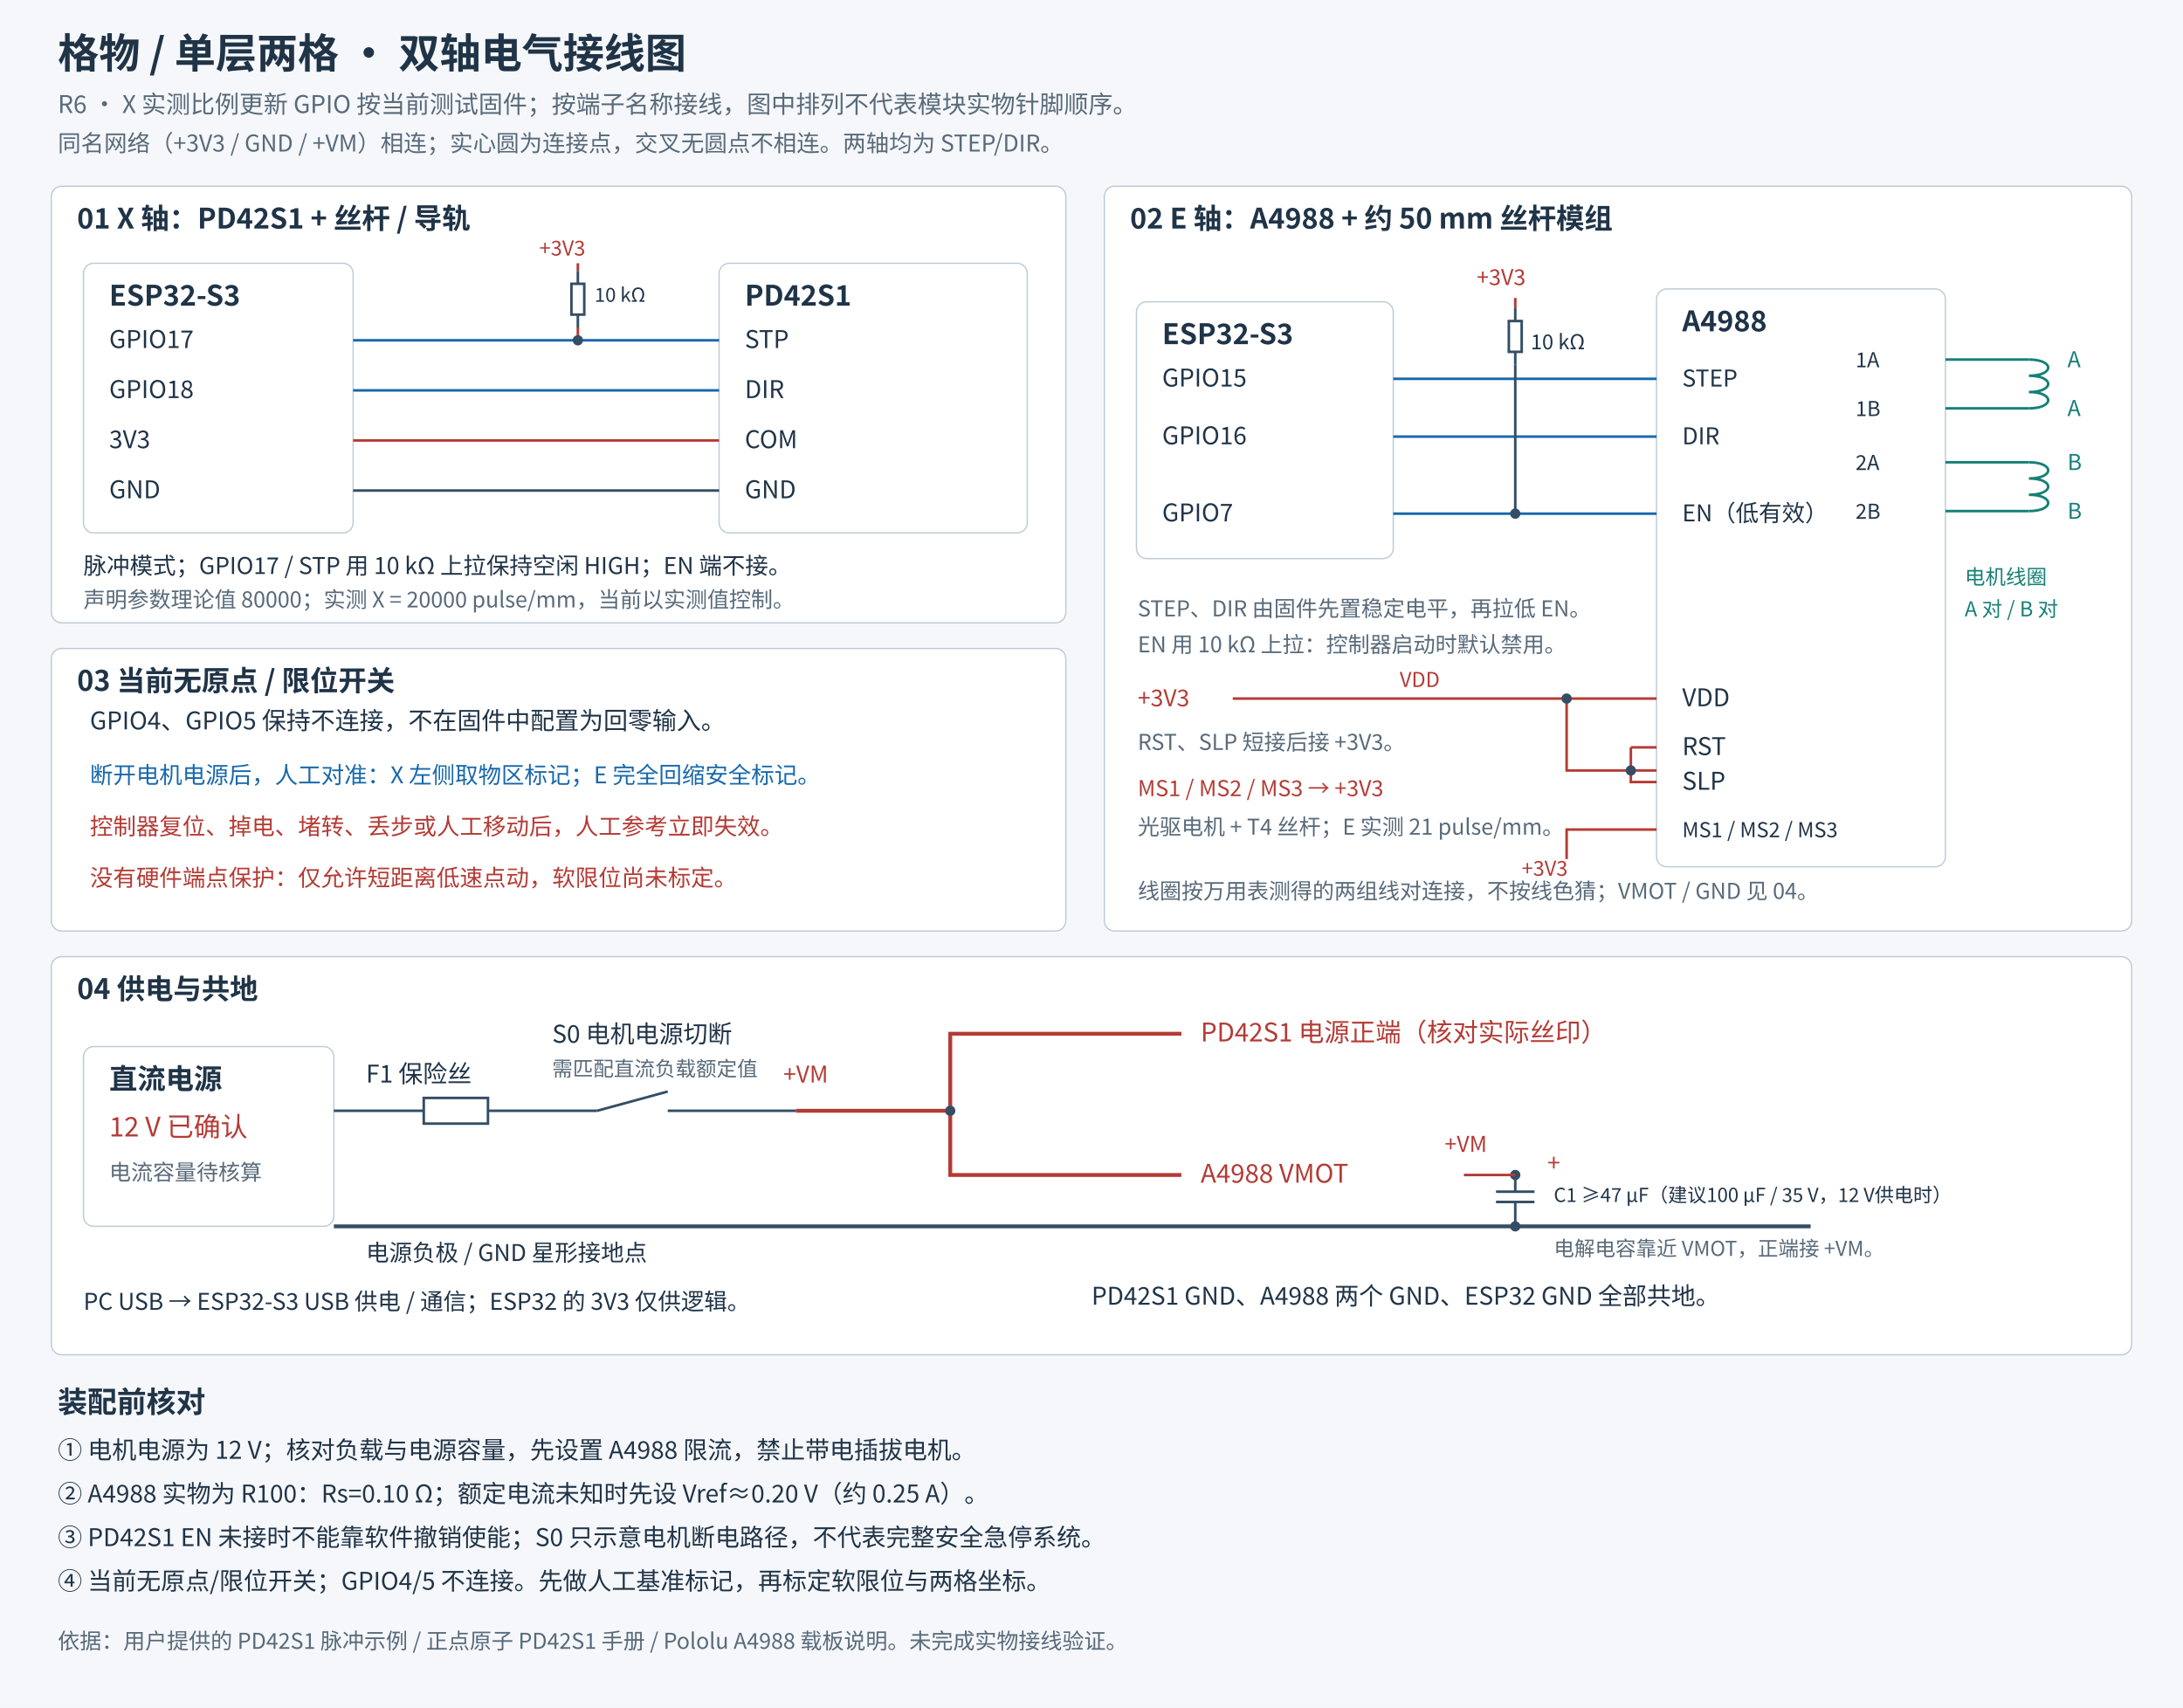
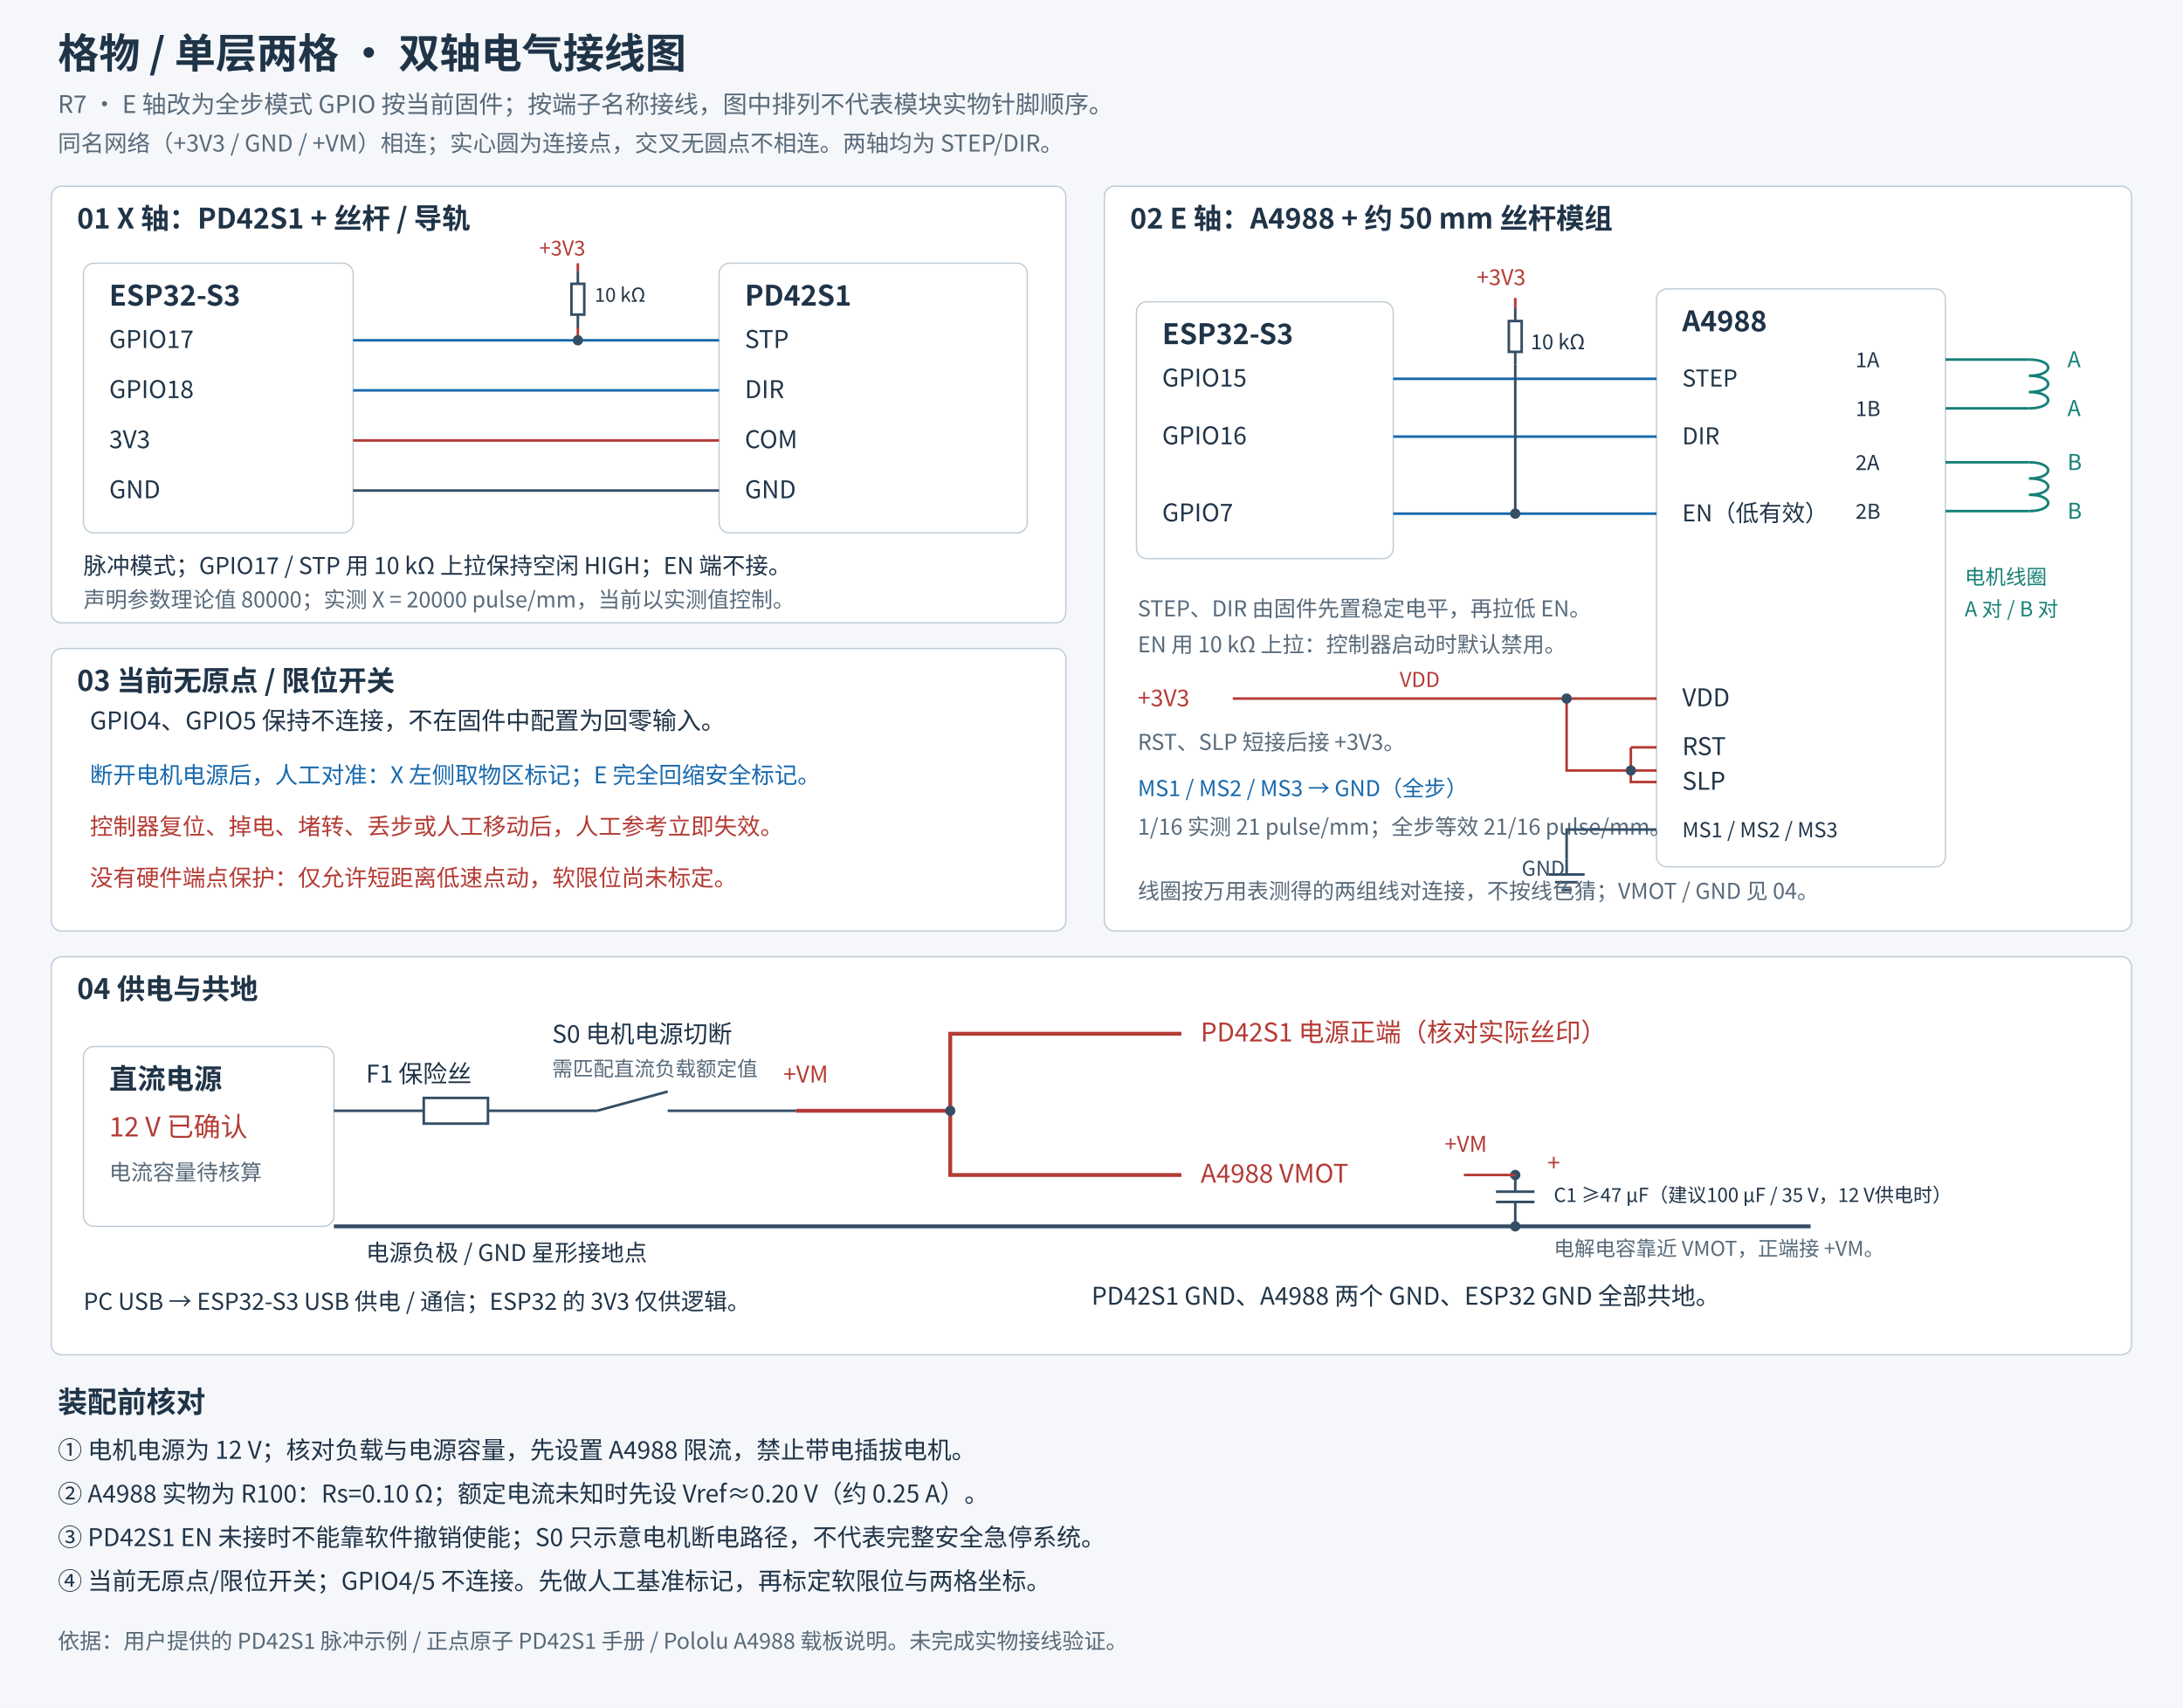
<svg xmlns="http://www.w3.org/2000/svg" width="1700" height="1330" viewBox="0 0 1700 1330">
  <rect width="1700" height="1330" fill="#f5f7fa" />
  <g font-family="Microsoft YaHei, Noto Sans CJK SC, sans-serif">
    <text x="45" y="53" font-size="32" fill="#203448" font-weight="600">格物 / 单层两格 · 双轴电气接线图</text>
-     <text x="45" y="88" font-size="19" fill="#586a7a" font-weight="400">R6 · X 实测比例更新    GPIO 按当前测试固件；按端子名称接线，图中排列不代表模块实物针脚顺序。</text>
+     <text x="45" y="88" font-size="19" fill="#586a7a" font-weight="400">R7 · E 轴改为全步模式    GPIO 按当前固件；按端子名称接线，图中排列不代表模块实物针脚顺序。</text>
    <text x="45" y="118" font-size="18" fill="#586a7a" font-weight="400">同名网络（+3V3 / GND / +VM）相连；实心圆为连接点，交叉无圆点不相连。两轴均为 STEP/DIR。</text>
    <rect x="40" y="145" width="790" height="340" rx="8" fill="white" stroke="#bccad5" />
    <text x="60" y="178" font-size="22" fill="#203448" font-weight="600">01  X 轴：PD42S1 + 丝杆 / 导轨</text>
    <rect x="65" y="205" width="210" height="210" rx="8" fill="white" stroke="#bccad5" />
    <text x="85" y="238" font-size="22" fill="#203448" font-weight="600">ESP32-S3</text>
    <rect x="560" y="205" width="240" height="210" rx="8" fill="white" stroke="#bccad5" />
    <text x="580" y="238" font-size="22" fill="#203448" font-weight="600">PD42S1</text>
    <text x="85" y="271" font-size="19" fill="#203448" font-weight="400">GPIO17</text>
    <text x="580" y="271" font-size="19" fill="#203448" font-weight="400">STP</text>
    <path d="M275 265H560V265" fill="none" stroke="#1768ac" stroke-width="2" />
    <text x="85" y="310" font-size="19" fill="#203448" font-weight="400">GPIO18</text>
    <text x="580" y="310" font-size="19" fill="#203448" font-weight="400">DIR</text>
    <path d="M275 304H560V304" fill="none" stroke="#1768ac" stroke-width="2" />
    <text x="85" y="349" font-size="19" fill="#203448" font-weight="400">3V3</text>
    <text x="580" y="349" font-size="19" fill="#203448" font-weight="400">COM</text>
    <path d="M275 343H560V343" fill="none" stroke="#b43b35" stroke-width="2" />
    <text x="85" y="388" font-size="19" fill="#203448" font-weight="400">GND</text>
    <text x="580" y="388" font-size="19" fill="#203448" font-weight="400">GND</text>
    <path d="M275 382H560V382" fill="none" stroke="#344e65" stroke-width="2" />
    <text x="420" y="199" font-size="16" fill="#b43b35" font-weight="400">+3V3</text>
    <path d="M450 205V211" fill="none" stroke="#b43b35" stroke-width="2" />
    <path d="M450 211v10" fill="none" stroke="#344e65" stroke-width="2" />
    <rect x="445" y="221" width="10" height="24" fill="white" stroke="#344e65" stroke-width="2" />
    <path d="M450 245v10" fill="none" stroke="#344e65" stroke-width="2" />
    <path d="M450 255V265" fill="none" stroke="#b43b35" stroke-width="2" />
    <circle cx="450" cy="265" r="4" fill="#344e65" />
    <text x="463" y="235" font-size="15" fill="#203448" font-weight="400">10 kΩ</text>
    <text x="65" y="447" font-size="18" fill="#203448" font-weight="400">脉冲模式；GPIO17 / STP 用 10 kΩ 上拉保持空闲 HIGH；EN 端不接。</text>
    <text x="65" y="473" font-size="17" fill="#586a7a" font-weight="400">声明参数理论值 80000；实测 X = 20000 pulse/mm，当前以实测值控制。</text>
    <rect x="860" y="145" width="800" height="580" rx="8" fill="white" stroke="#bccad5" />
    <text x="880" y="178" font-size="22" fill="#203448" font-weight="600">02  E 轴：A4988 + 约 50 mm 丝杆模组</text>
    <rect x="885" y="235" width="200" height="200" rx="8" fill="white" stroke="#bccad5" />
    <text x="905" y="268" font-size="22" fill="#203448" font-weight="600">ESP32-S3</text>
    <rect x="1290" y="225" width="225" height="450" rx="8" fill="white" stroke="#bccad5" />
    <text x="1310" y="258" font-size="22" fill="#203448" font-weight="600">A4988</text>
    <text x="905" y="301" font-size="19" fill="#203448" font-weight="400">GPIO15</text>
    <text x="1310" y="301" font-size="18" fill="#203448" font-weight="400">STEP</text>
    <path d="M1085 295H1290V295" fill="none" stroke="#1768ac" stroke-width="2" />
    <text x="905" y="346" font-size="19" fill="#203448" font-weight="400">GPIO16</text>
    <text x="1310" y="346" font-size="18" fill="#203448" font-weight="400">DIR</text>
    <path d="M1085 340H1290V340" fill="none" stroke="#1768ac" stroke-width="2" />
    <text x="905" y="406" font-size="19" fill="#203448" font-weight="400">GPIO7</text>
    <text x="1310" y="406" font-size="18" fill="#203448" font-weight="400">EN（低有效）</text>
    <path d="M1085 400H1290V400" fill="none" stroke="#1768ac" stroke-width="2" />
    <text x="1150" y="222" font-size="17" fill="#b43b35" font-weight="400">+3V3</text>
    <path d="M1180 232V240" fill="none" stroke="#b43b35" stroke-width="2" />
    <path d="M1180 240v10" fill="none" stroke="#344e65" stroke-width="2" />
    <rect x="1175" y="250" width="10" height="24" fill="white" stroke="#344e65" stroke-width="2" />
    <path d="M1180 274v10" fill="none" stroke="#344e65" stroke-width="2" />
    <path d="M1180 284V400" fill="none" stroke="#344e65" stroke-width="2" />
    <circle cx="1180" cy="400" r="4" fill="#344e65" />
    <text x="1192" y="272" font-size="16" fill="#203448" font-weight="400">10 kΩ</text>
    <text x="886" y="480" font-size="17" fill="#586a7a" font-weight="400">STEP、DIR 由固件先置稳定电平，再拉低 EN。</text>
    <text x="886" y="508" font-size="17" fill="#586a7a" font-weight="400">EN 用 10 kΩ 上拉：控制器启动时默认禁用。</text>
    <text x="886" y="550" font-size="18" fill="#b43b35" font-weight="400">+3V3</text>
    <path d="M960 544H1290V544" fill="none" stroke="#b43b35" stroke-width="2" />
    <text x="1090" y="535" font-size="16" fill="#b43b35" font-weight="400">VDD</text>
    <text x="1310" y="550" font-size="19" fill="#203448" font-weight="400">VDD</text>
    <path d="M1220 544V600H1290" fill="none" stroke="#b43b35" stroke-width="2" />
    <circle cx="1220" cy="544" r="4" fill="#344e65" />
    <text x="1310" y="588" font-size="19" fill="#203448" font-weight="400">RST</text>
    <text x="1310" y="615" font-size="19" fill="#203448" font-weight="400">SLP</text>
    <path d="M1270 582H1290M1270 582V609H1290" fill="none" stroke="#b43b35" stroke-width="2" />
    <circle cx="1270" cy="600" r="4" fill="#344e65" />
    <text x="886" y="584" font-size="17" fill="#586a7a" font-weight="400">RST、SLP 短接后接 +3V3。</text>
-     <text x="886" y="620" font-size="17" fill="#b43b35" font-weight="400">MS1 / MS2 / MS3 → +3V3</text>
-     <text x="886" y="650" font-size="17" fill="#586a7a" font-weight="400">光驱电机 + T4 丝杆；E 实测 21 pulse/mm。</text>
+     <text x="886" y="620" font-size="17" fill="#1768ac" font-weight="400">MS1 / MS2 / MS3 → GND（全步）</text>
+     <text x="886" y="650" font-size="17" fill="#586a7a" font-weight="400">1/16 实测 21 pulse/mm；全步等效 21/16 pulse/mm。</text>
    <text x="1310" y="652" font-size="16" fill="#203448" font-weight="400">MS1 / MS2 / MS3</text>
-     <text x="1185" y="682" font-size="16" fill="#b43b35" font-weight="400">+3V3</text>
-     <path d="M1220 669V646H1290" fill="none" stroke="#b43b35" stroke-width="2" />
+     <text x="1185" y="682" font-size="16" fill="#344e65" font-weight="400">GND</text>
+     <path d="M1220 669V646H1290" fill="none" stroke="#344e65" stroke-width="2" />
+     <path d="M1220 669v12m-14 0h28m-23 6h18m-13 6h8" fill="none" stroke="#344e65" stroke-width="2" />
    <text x="1445" y="286" font-size="16" fill="#203448" font-weight="400">1A</text>
    <path d="M1515 280H1580" fill="none" stroke="#168077" stroke-width="2" />
    <text x="1610" y="286" font-size="17" fill="#168077" font-weight="400">A</text>
    <text x="1445" y="324" font-size="16" fill="#203448" font-weight="400">1B</text>
    <path d="M1515 318H1580" fill="none" stroke="#168077" stroke-width="2" />
    <text x="1610" y="324" font-size="17" fill="#168077" font-weight="400">A</text>
    <text x="1445" y="366" font-size="16" fill="#203448" font-weight="400">2A</text>
    <path d="M1515 360H1580" fill="none" stroke="#168077" stroke-width="2" />
    <text x="1610" y="366" font-size="17" fill="#168077" font-weight="400">B</text>
    <text x="1445" y="404" font-size="16" fill="#203448" font-weight="400">2B</text>
    <path d="M1515 398H1580" fill="none" stroke="#168077" stroke-width="2" />
    <text x="1610" y="404" font-size="17" fill="#168077" font-weight="400">B</text>
    <path d="M1580 280c20 0 20 12.6 0 12.6c20 0 20 12.7 0 12.7c20 0 20 12.7 0 12.7M1580 360c20 0 20 12.6 0 12.6c20 0 20 12.7 0 12.7c20 0 20 12.7 0 12.7" fill="none" stroke="#168077" stroke-width="2" />
    <text x="1530" y="455" font-size="16" fill="#168077" font-weight="400">电机线圈</text>
    <text x="1530" y="480" font-size="16" fill="#168077" font-weight="400">A 对 / B 对</text>
    <text x="886" y="700" font-size="17" fill="#586a7a" font-weight="400">线圈按万用表测得的两组线对连接，不按线色猜；VMOT / GND 见 04。</text>
    <rect x="40" y="505" width="790" height="220" rx="8" fill="white" stroke="#bccad5" />
    <text x="60" y="538" font-size="22" fill="#203448" font-weight="600">03  当前无原点 / 限位开关</text>
    <text x="70" y="568" font-size="19" fill="#203448" font-weight="400">GPIO4、GPIO5 保持不连接，不在固件中配置为回零输入。</text>
    <text x="70" y="610" font-size="18" fill="#1768ac" font-weight="400">断开电机电源后，人工对准：X 左侧取物区标记；E 完全回缩安全标记。</text>
    <text x="70" y="650" font-size="18" fill="#b43b35" font-weight="400">控制器复位、掉电、堵转、丢步或人工移动后，人工参考立即失效。</text>
    <text x="70" y="690" font-size="18" fill="#b43b35" font-weight="400">没有硬件端点保护：仅允许短距离低速点动，软限位尚未标定。</text>
    <rect x="40" y="745" width="1620" height="310" rx="8" fill="white" stroke="#bccad5" />
    <text x="60" y="778" font-size="22" fill="#203448" font-weight="600">04  供电与共地</text>
    <rect x="65" y="815" width="195" height="140" rx="8" fill="white" stroke="#bccad5" />
    <text x="85" y="848" font-size="22" fill="#203448" font-weight="600">直流电源</text>
    <text x="85" y="885" font-size="21" fill="#b43b35" font-weight="400">12 V 已确认</text>
    <text x="85" y="919" font-size="17" fill="#586a7a" font-weight="400">电流容量待核算</text>
    <text x="285" y="843" font-size="19" fill="#203448" font-weight="400">F1 保险丝</text>
    <path d="M260 865H330" fill="none" stroke="#344e65" stroke-width="2" />
    <rect x="330" y="855" width="50" height="20" fill="white" stroke="#344e65" stroke-width="2" />
    <path d="M380 865H465" fill="none" stroke="#344e65" stroke-width="2" />
    <text x="430" y="812" font-size="19" fill="#203448" font-weight="400">S0 电机电源切断</text>
    <text x="430" y="838" font-size="16" fill="#586a7a" font-weight="400">需匹配直流负载额定值</text>
    <path d="M465 865L520 850M520 865H620" fill="none" stroke="#344e65" stroke-width="2" />
    <text x="610" y="843" font-size="18" fill="#b43b35" font-weight="400">+VM</text>
    <path d="M620 865H740V805H920M740 865V915H920" fill="none" stroke="#b43b35" stroke-width="3" />
    <circle cx="740" cy="865" r="4" fill="#344e65" />
    <text x="935" y="811" font-size="20" fill="#b43b35" font-weight="400">PD42S1 电源正端（核对实际丝印）</text>
    <text x="935" y="921" font-size="20" fill="#b43b35" font-weight="400">A4988 VMOT</text>
    <path d="M260 955H1410" fill="none" stroke="#344e65" stroke-width="3" />
    <text x="285" y="982" font-size="18" fill="#203448" font-weight="400">电源负极 / GND 星形接地点</text>
    <text x="850" y="1016" font-size="19" fill="#203448" font-weight="400">PD42S1 GND、A4988 两个 GND、ESP32 GND 全部共地。</text>
    <path d="M1180 915V928M1165 928H1195M1165 936H1195M1180 936V955" fill="none" stroke="#344e65" stroke-width="2" />
    <circle cx="1180" cy="915" r="4" fill="#344e65" />
    <circle cx="1180" cy="955" r="4" fill="#344e65" />
    <path d="M1140 915H1180" fill="none" stroke="#b43b35" stroke-width="2" />
    <text x="1205" y="912" font-size="18" fill="#b43b35" font-weight="400">+</text>
    <text x="1210" y="936" font-size="15" fill="#203448" font-weight="400">C1 ≥47 µF（建议100 µF / 35 V，12 V供电时）</text>
    <text x="1125" y="897" font-size="17" fill="#b43b35" font-weight="400">+VM</text>
    <text x="1210" y="978" font-size="16" fill="#586a7a" font-weight="400">电解电容靠近 VMOT，正端接 +VM。</text>
    <text x="65" y="1020" font-size="18" fill="#203448" font-weight="400">PC USB → ESP32-S3 USB 供电 / 通信；ESP32 的 3V3 仅供逻辑。</text>
    <text x="45" y="1100" font-size="23" fill="#203448" font-weight="600">装配前核对</text>
    <text x="45" y="1136" font-size="19" fill="#203448" font-weight="400">① 电机电源为 12 V；核对负载与电源容量，先设置 A4988 限流，禁止带电插拔电机。</text>
    <text x="45" y="1170" font-size="19" fill="#203448" font-weight="400">② A4988 实物为 R100：Rs=0.10 Ω；额定电流未知时先设 Vref≈0.20 V（约 0.25 A）。</text>
    <text x="45" y="1204" font-size="19" fill="#203448" font-weight="400">③ PD42S1 EN 未接时不能靠软件撤销使能；S0 只示意电机断电路径，不代表完整安全急停系统。</text>
    <text x="45" y="1238" font-size="19" fill="#203448" font-weight="400">④ 当前无原点/限位开关；GPIO4/5 不连接。先做人工基准标记，再标定软限位与两格坐标。</text>
    <text x="45" y="1284" font-size="17" fill="#586a7a" font-weight="400">依据：用户提供的 PD42S1 脉冲示例 / 正点原子 PD42S1 手册 / Pololu A4988 载板说明。未完成实物接线验证。</text>
  </g>
</svg>
